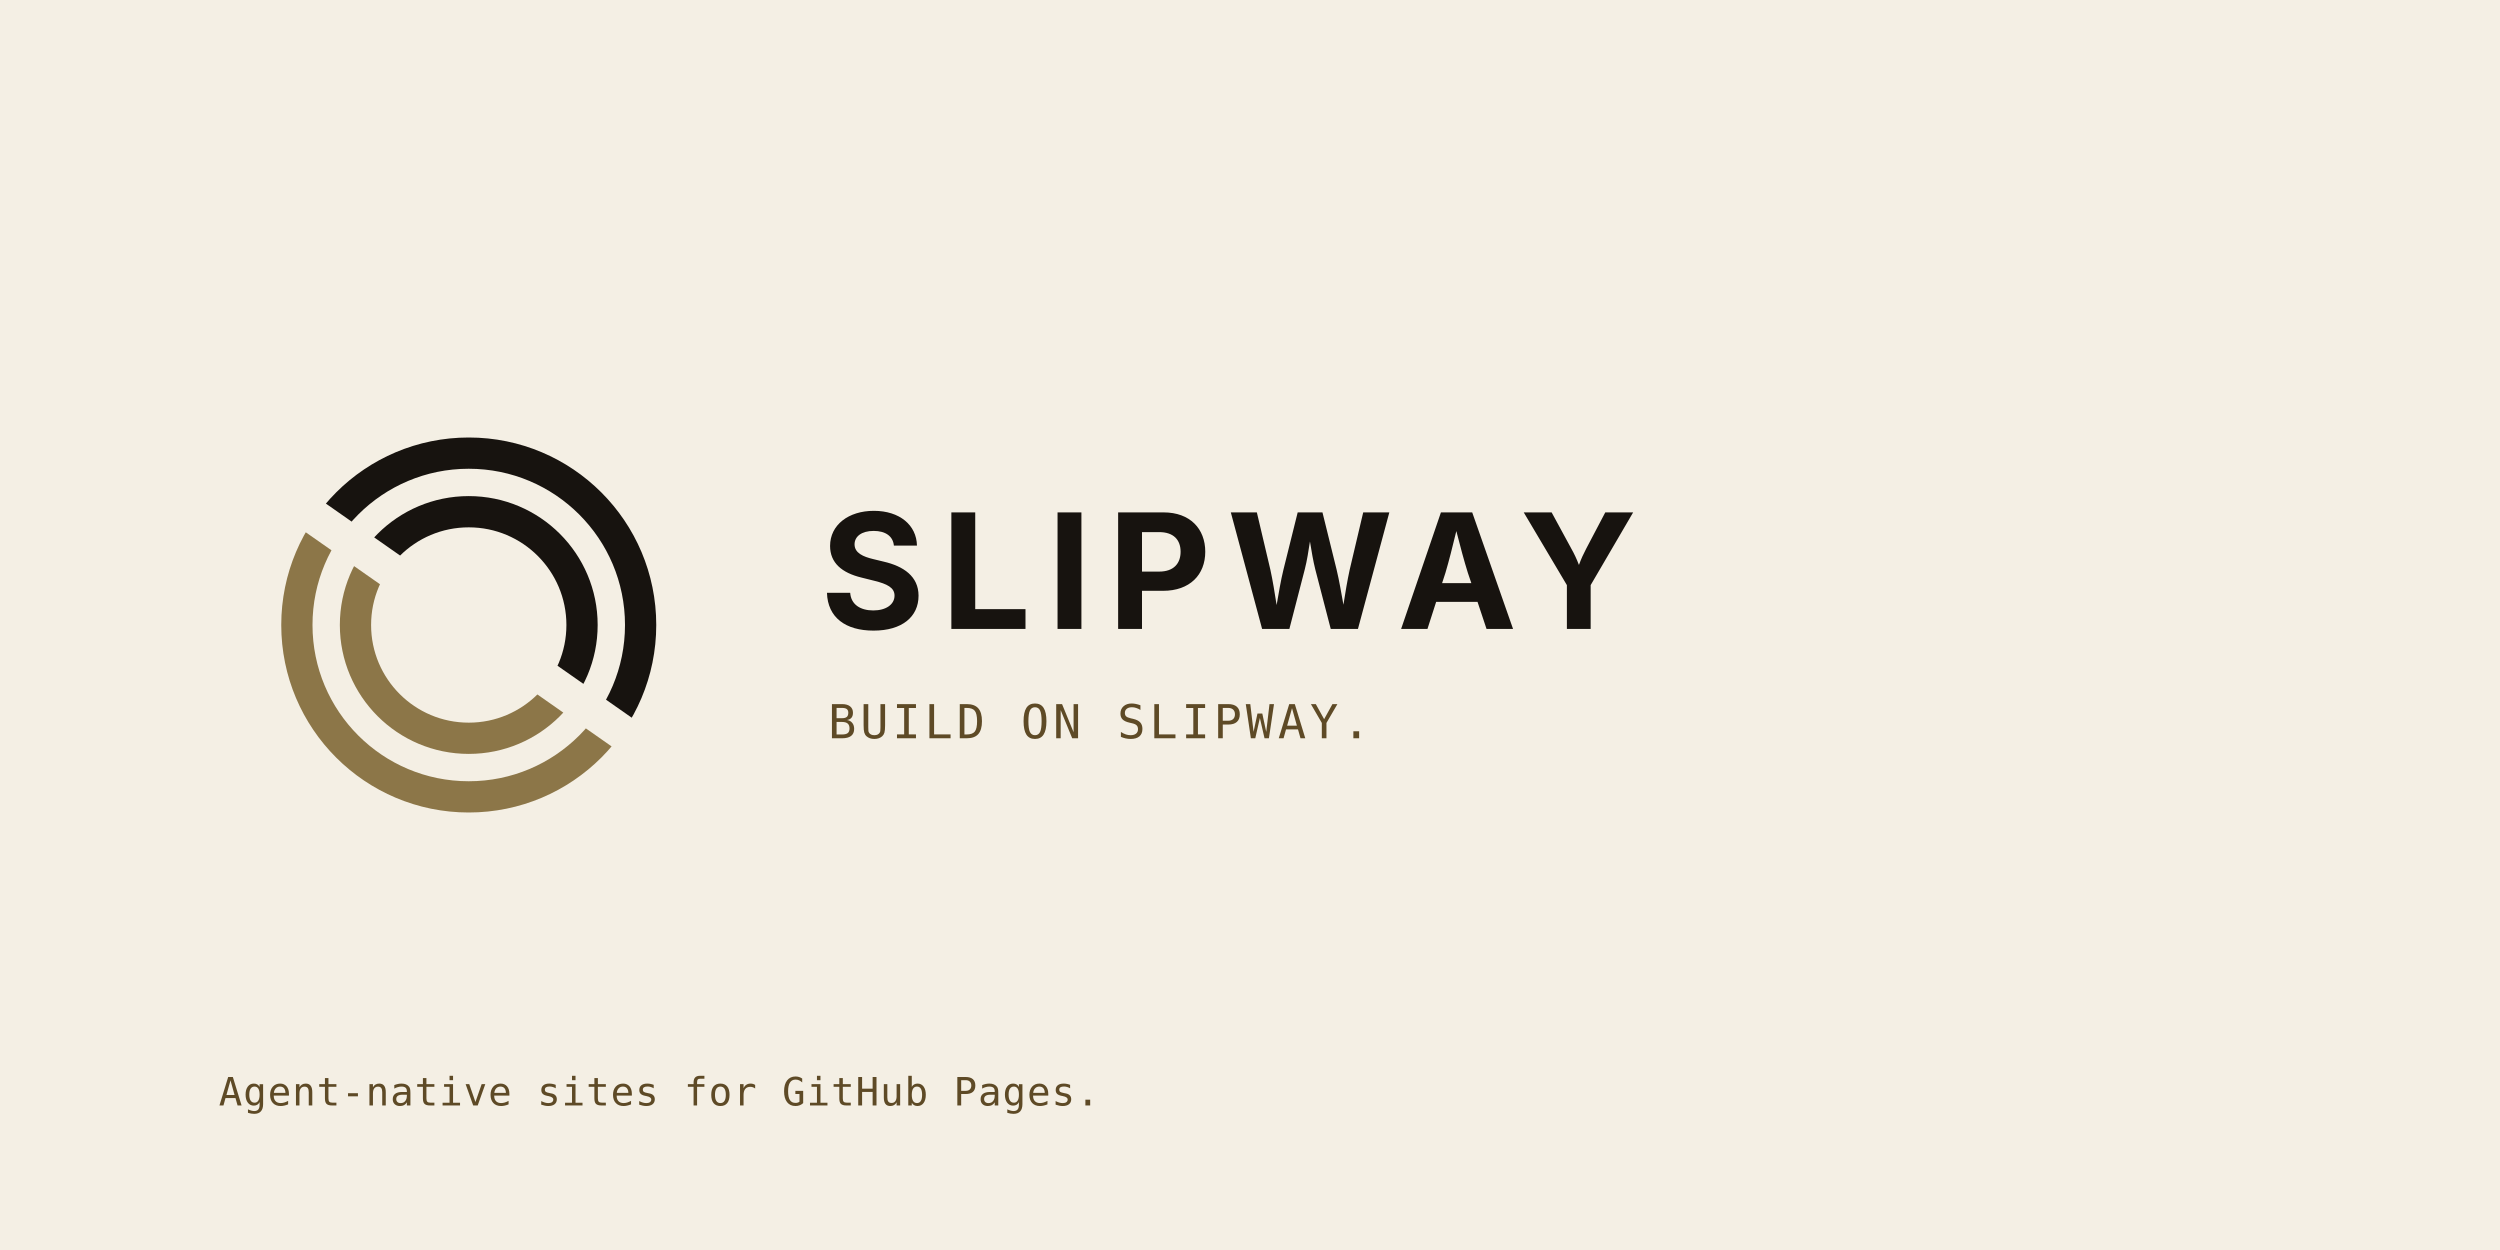
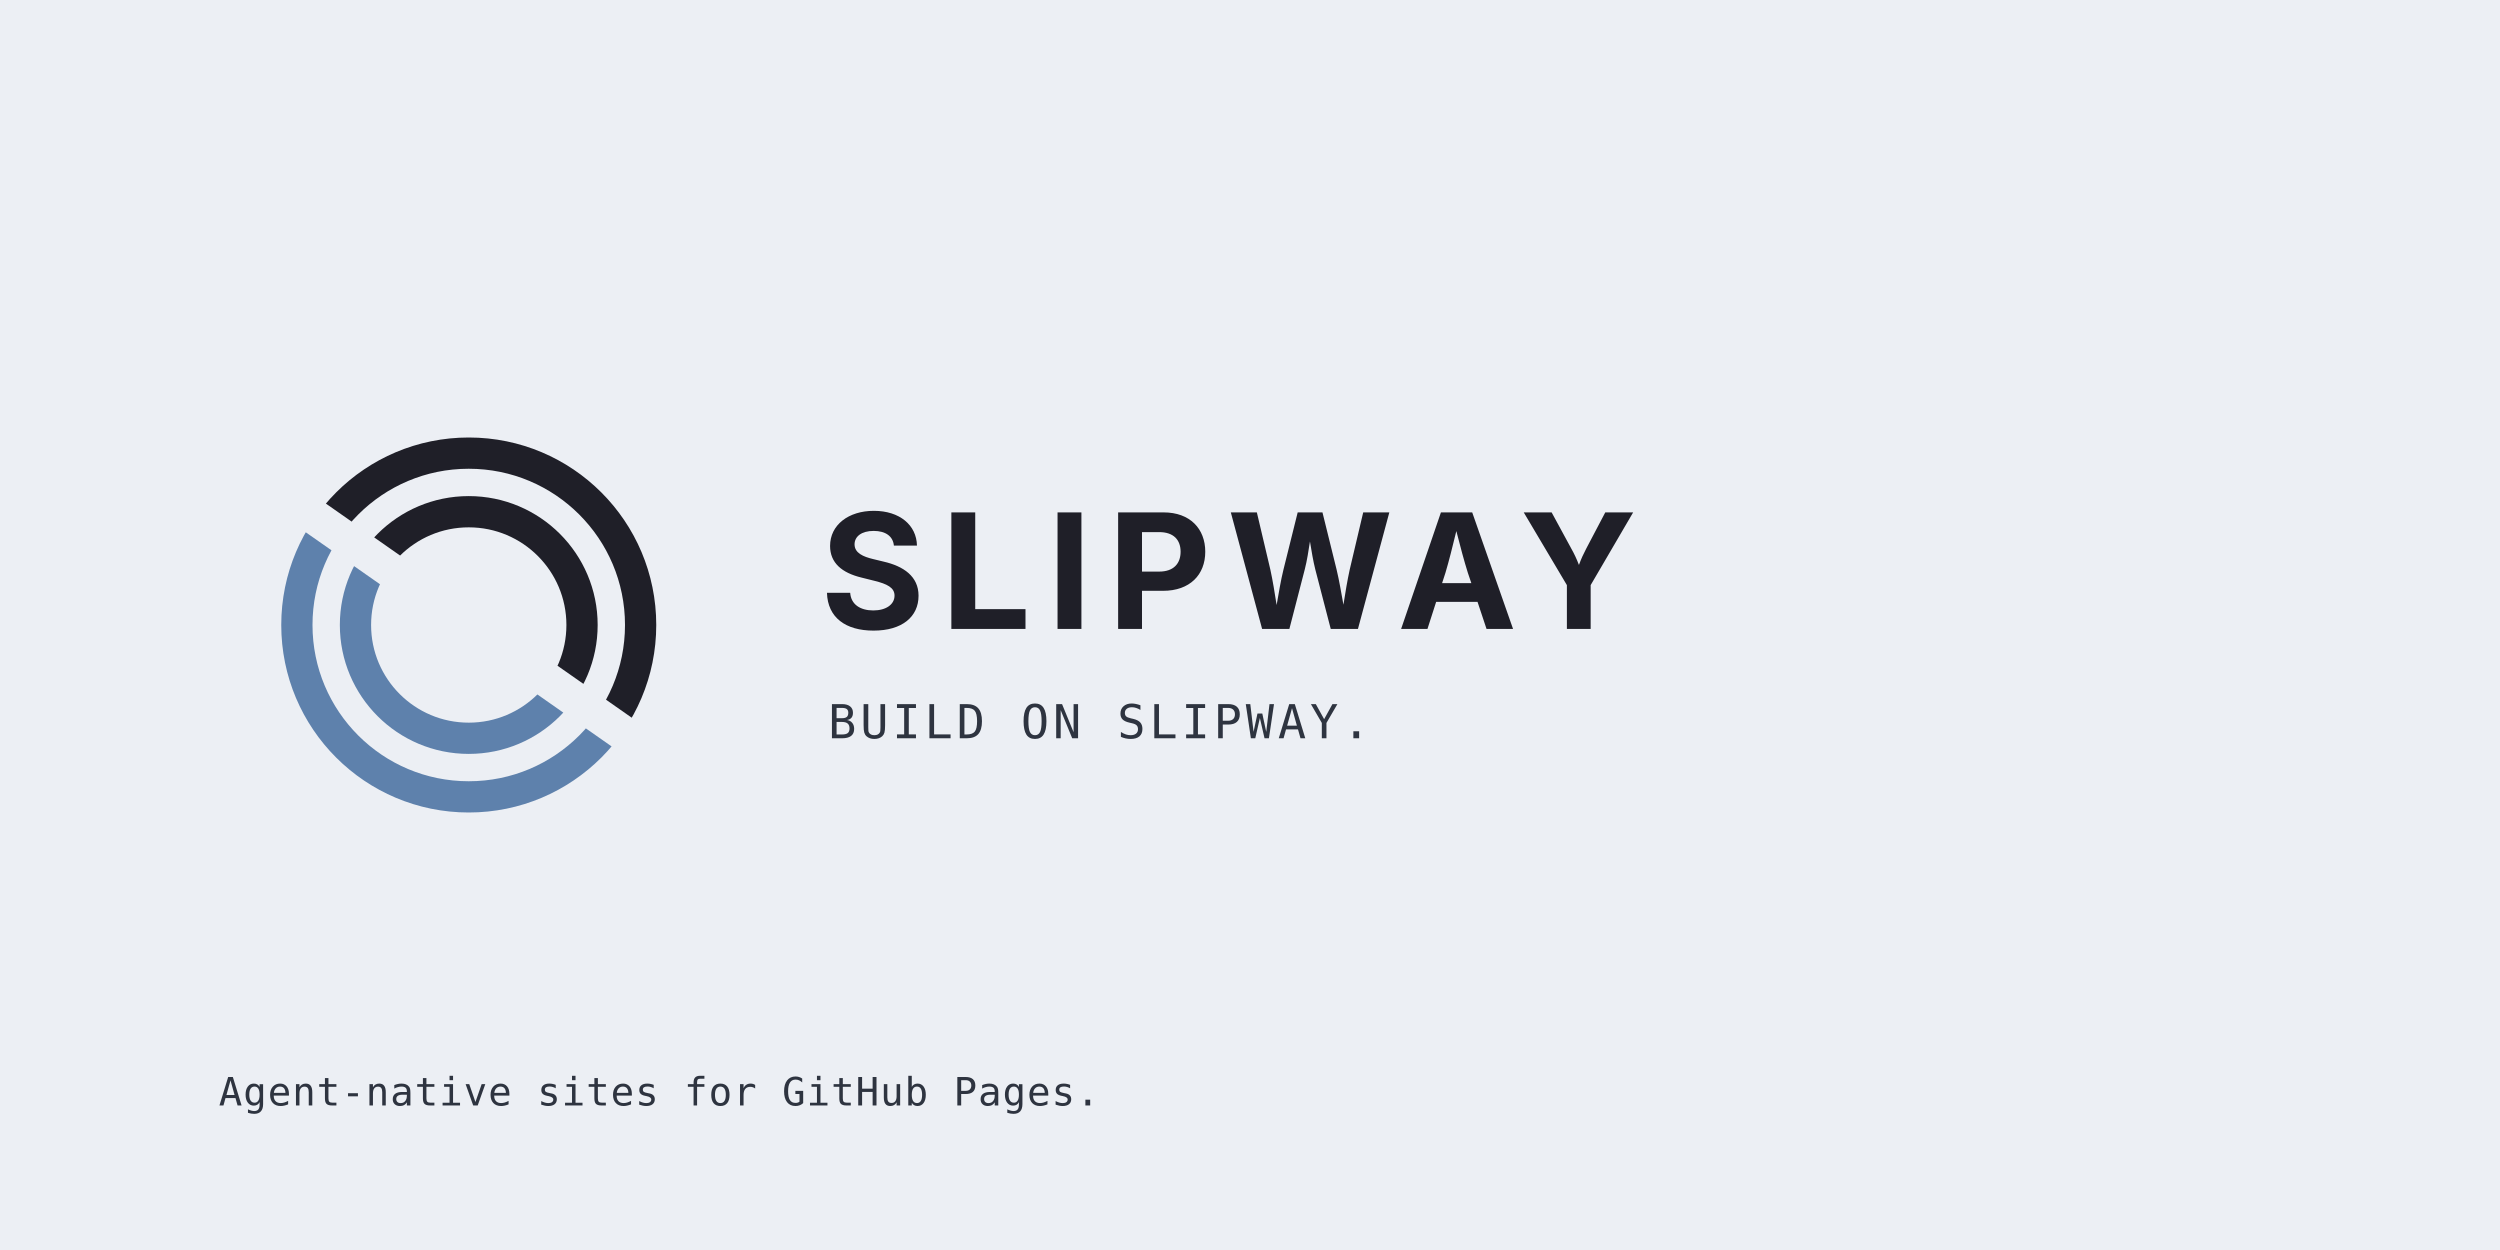
<svg xmlns="http://www.w3.org/2000/svg" width="1280" height="640" viewBox="0 0 1280 640" role="img" aria-labelledby="title">
-   <rect width="1280" height="640" fill="#F4EFE4" />
+   <rect width="1280" height="640" fill="#ECEFF4" />
  <g transform="translate(112 192) scale(1)">
    <defs>
      <clipPath id="t0-above">
        <polygon points="-112.6,-51.4 378.9,292.7 545.8,54.3 54.3,-289.8" />
      </clipPath>
      <clipPath id="t0-below">
        <polygon points="-122.9,-36.7 368.6,307.4 201.7,545.8 -289.8,201.7" />
      </clipPath>
    </defs>
    <g fill="none" stroke-width="16">
-       <g clip-path="url(#t0-above)" stroke="#17130F">
+       <g clip-path="url(#t0-above)" stroke="#1F1F28">
        <circle cx="128" cy="128" r="88" />
        <circle cx="128" cy="128" r="58" />
      </g>
-       <g clip-path="url(#t0-below)" stroke="#8C7648">
+       <g clip-path="url(#t0-below)" stroke="#5E81AC">
        <circle cx="128" cy="128" r="88" />
        <circle cx="128" cy="128" r="58" />
      </g>
    </g>
  </g>
-   <text x="420" y="322" fill="#17130F" font-family="Inter Variable, Inter, Helvetica Neue, Arial, sans-serif" font-size="82" font-weight="700" letter-spacing="8">SLIPWAY</text>
-   <text x="424" y="378" fill="#5E4A26" font-family="IBM Plex Mono, ui-monospace, SFMono-Regular, Menlo, monospace" font-size="24" letter-spacing="2">BUILD ON SLIPWAY.</text>
-   <text x="112" y="566" fill="#5E4A26" font-family="IBM Plex Mono, ui-monospace, SFMono-Regular, Menlo, monospace" font-size="20" letter-spacing="0.5">Agent-native sites for GitHub Pages.</text>
+   <text x="420" y="322" fill="#1F1F28" font-family="Inter Variable, Inter, Helvetica Neue, Arial, sans-serif" font-size="82" font-weight="700" letter-spacing="8">SLIPWAY</text>
+   <text x="424" y="378" fill="#2E3440" font-family="IBM Plex Mono, ui-monospace, SFMono-Regular, Menlo, monospace" font-size="24" letter-spacing="2">BUILD ON SLIPWAY.</text>
+   <text x="112" y="566" fill="#2E3440" font-family="IBM Plex Mono, ui-monospace, SFMono-Regular, Menlo, monospace" font-size="20" letter-spacing="0.5">Agent-native sites for GitHub Pages.</text>
</svg>
